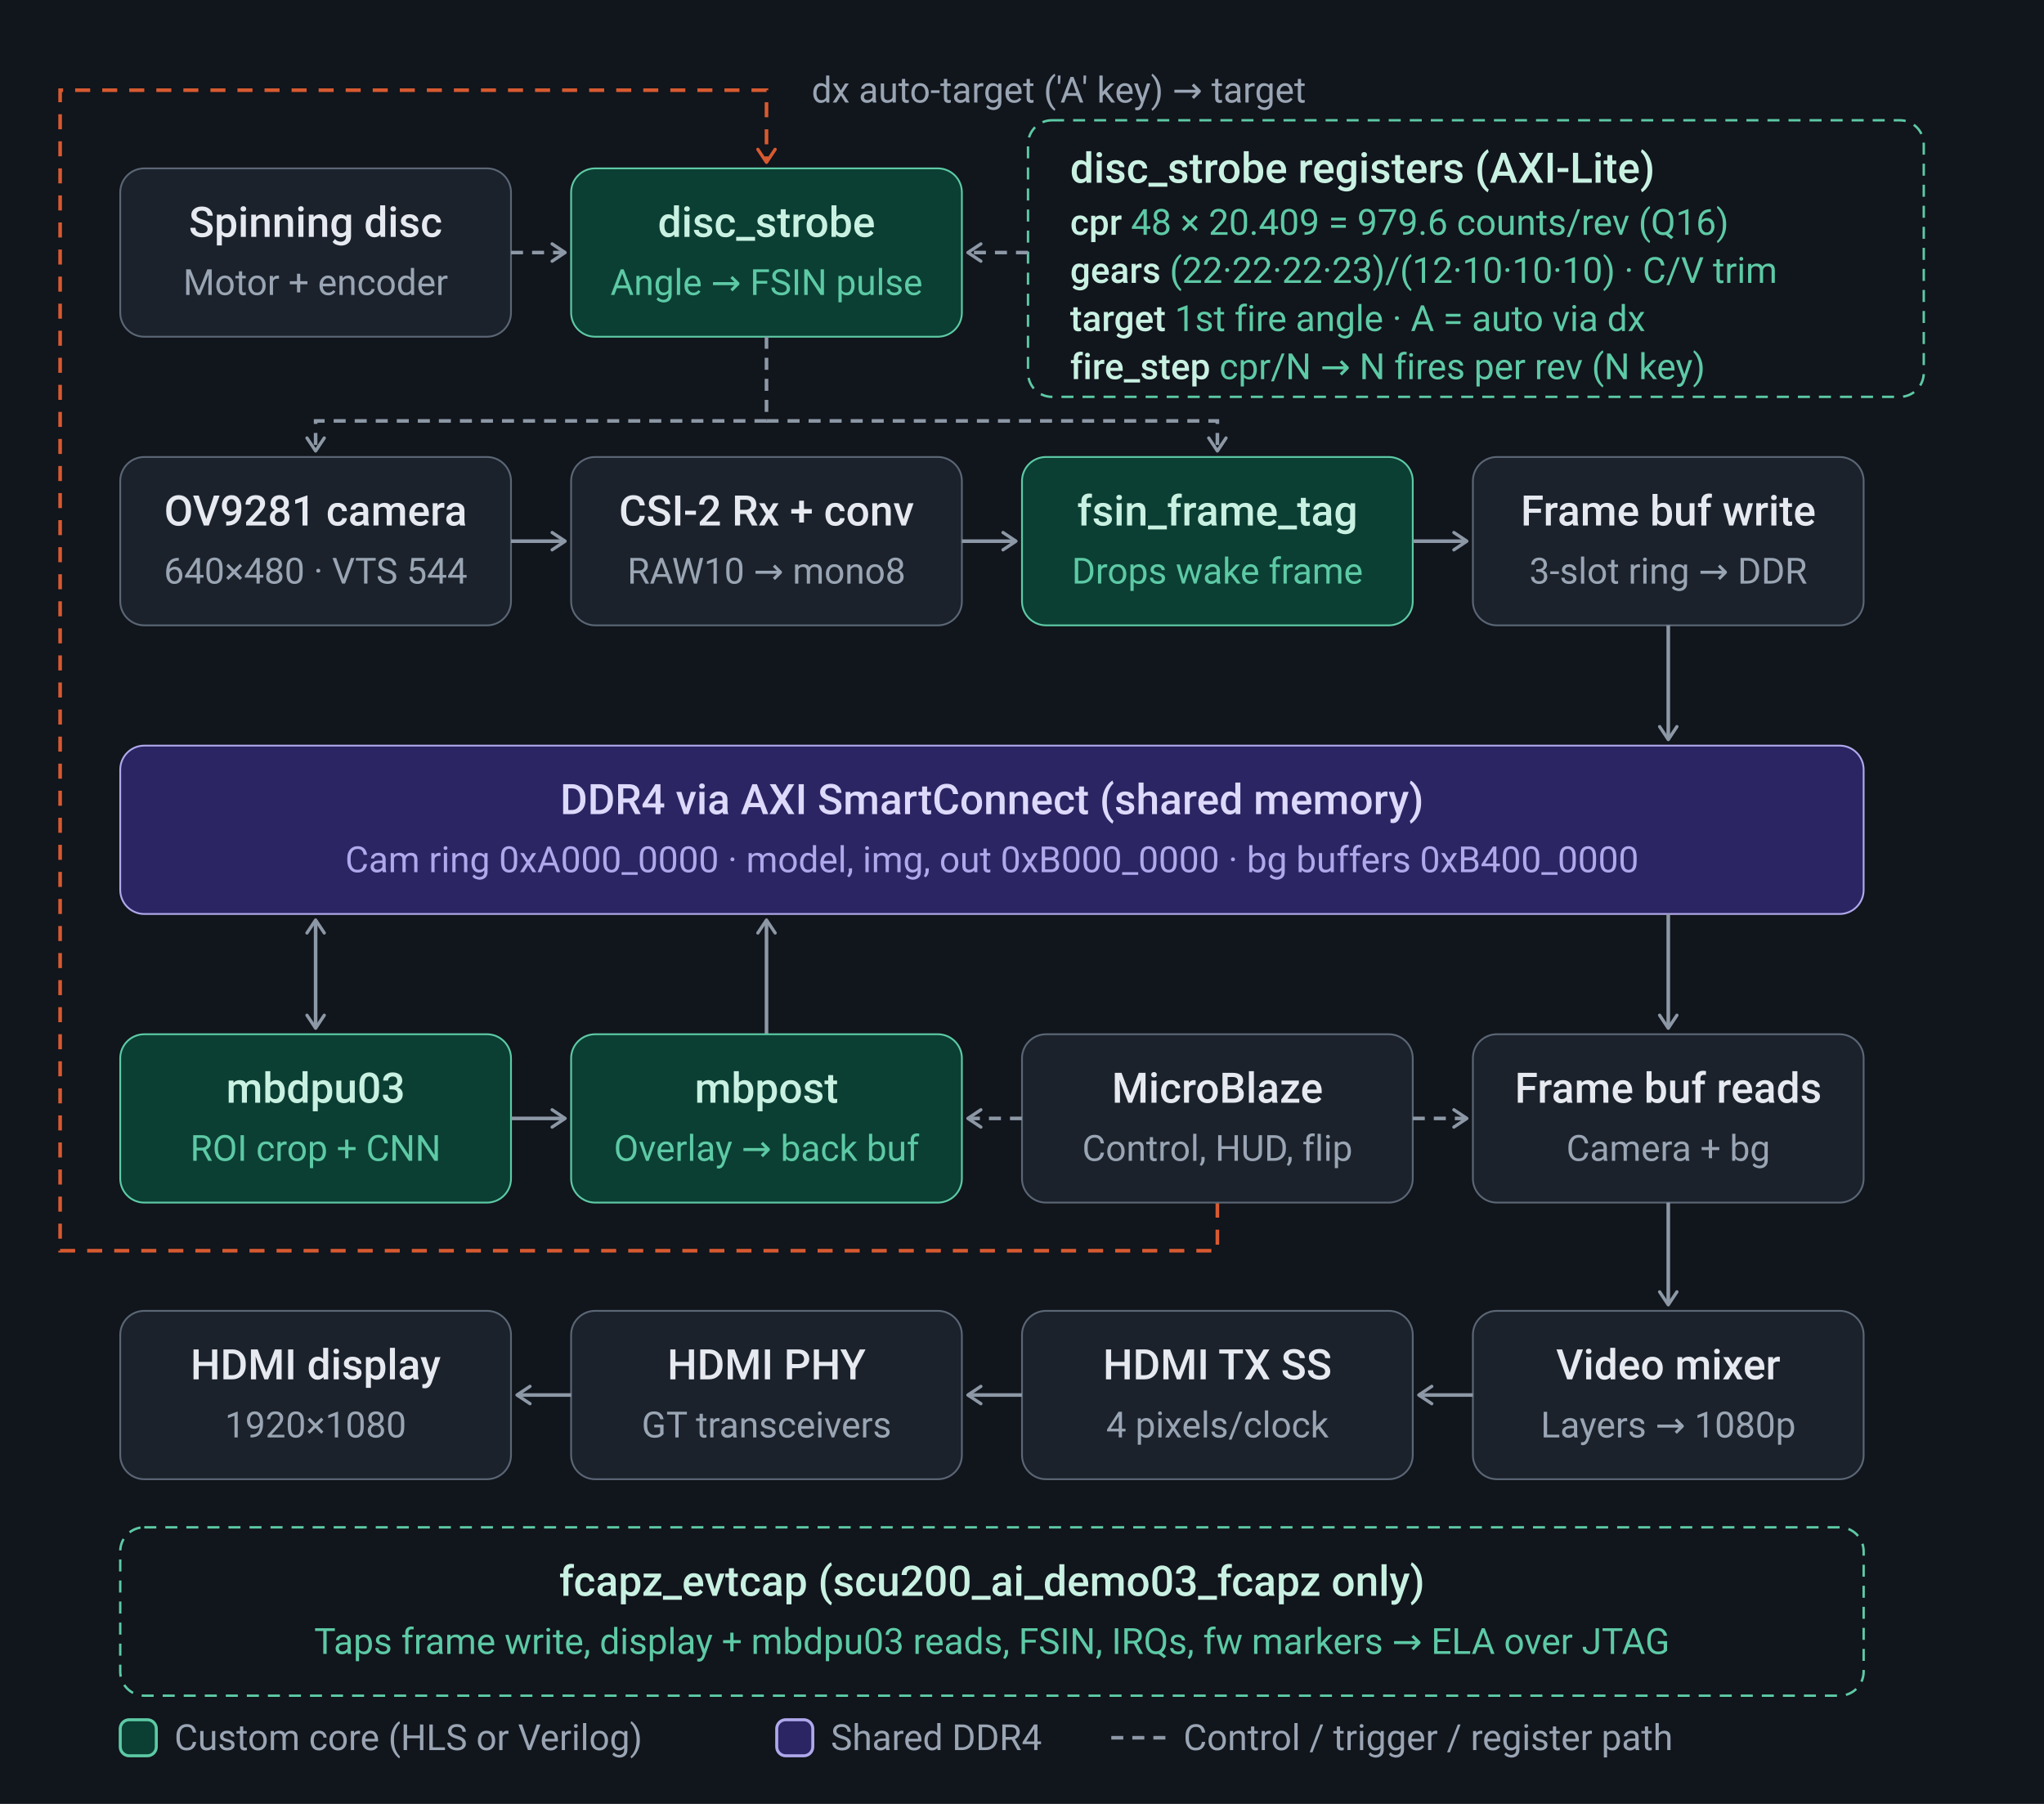
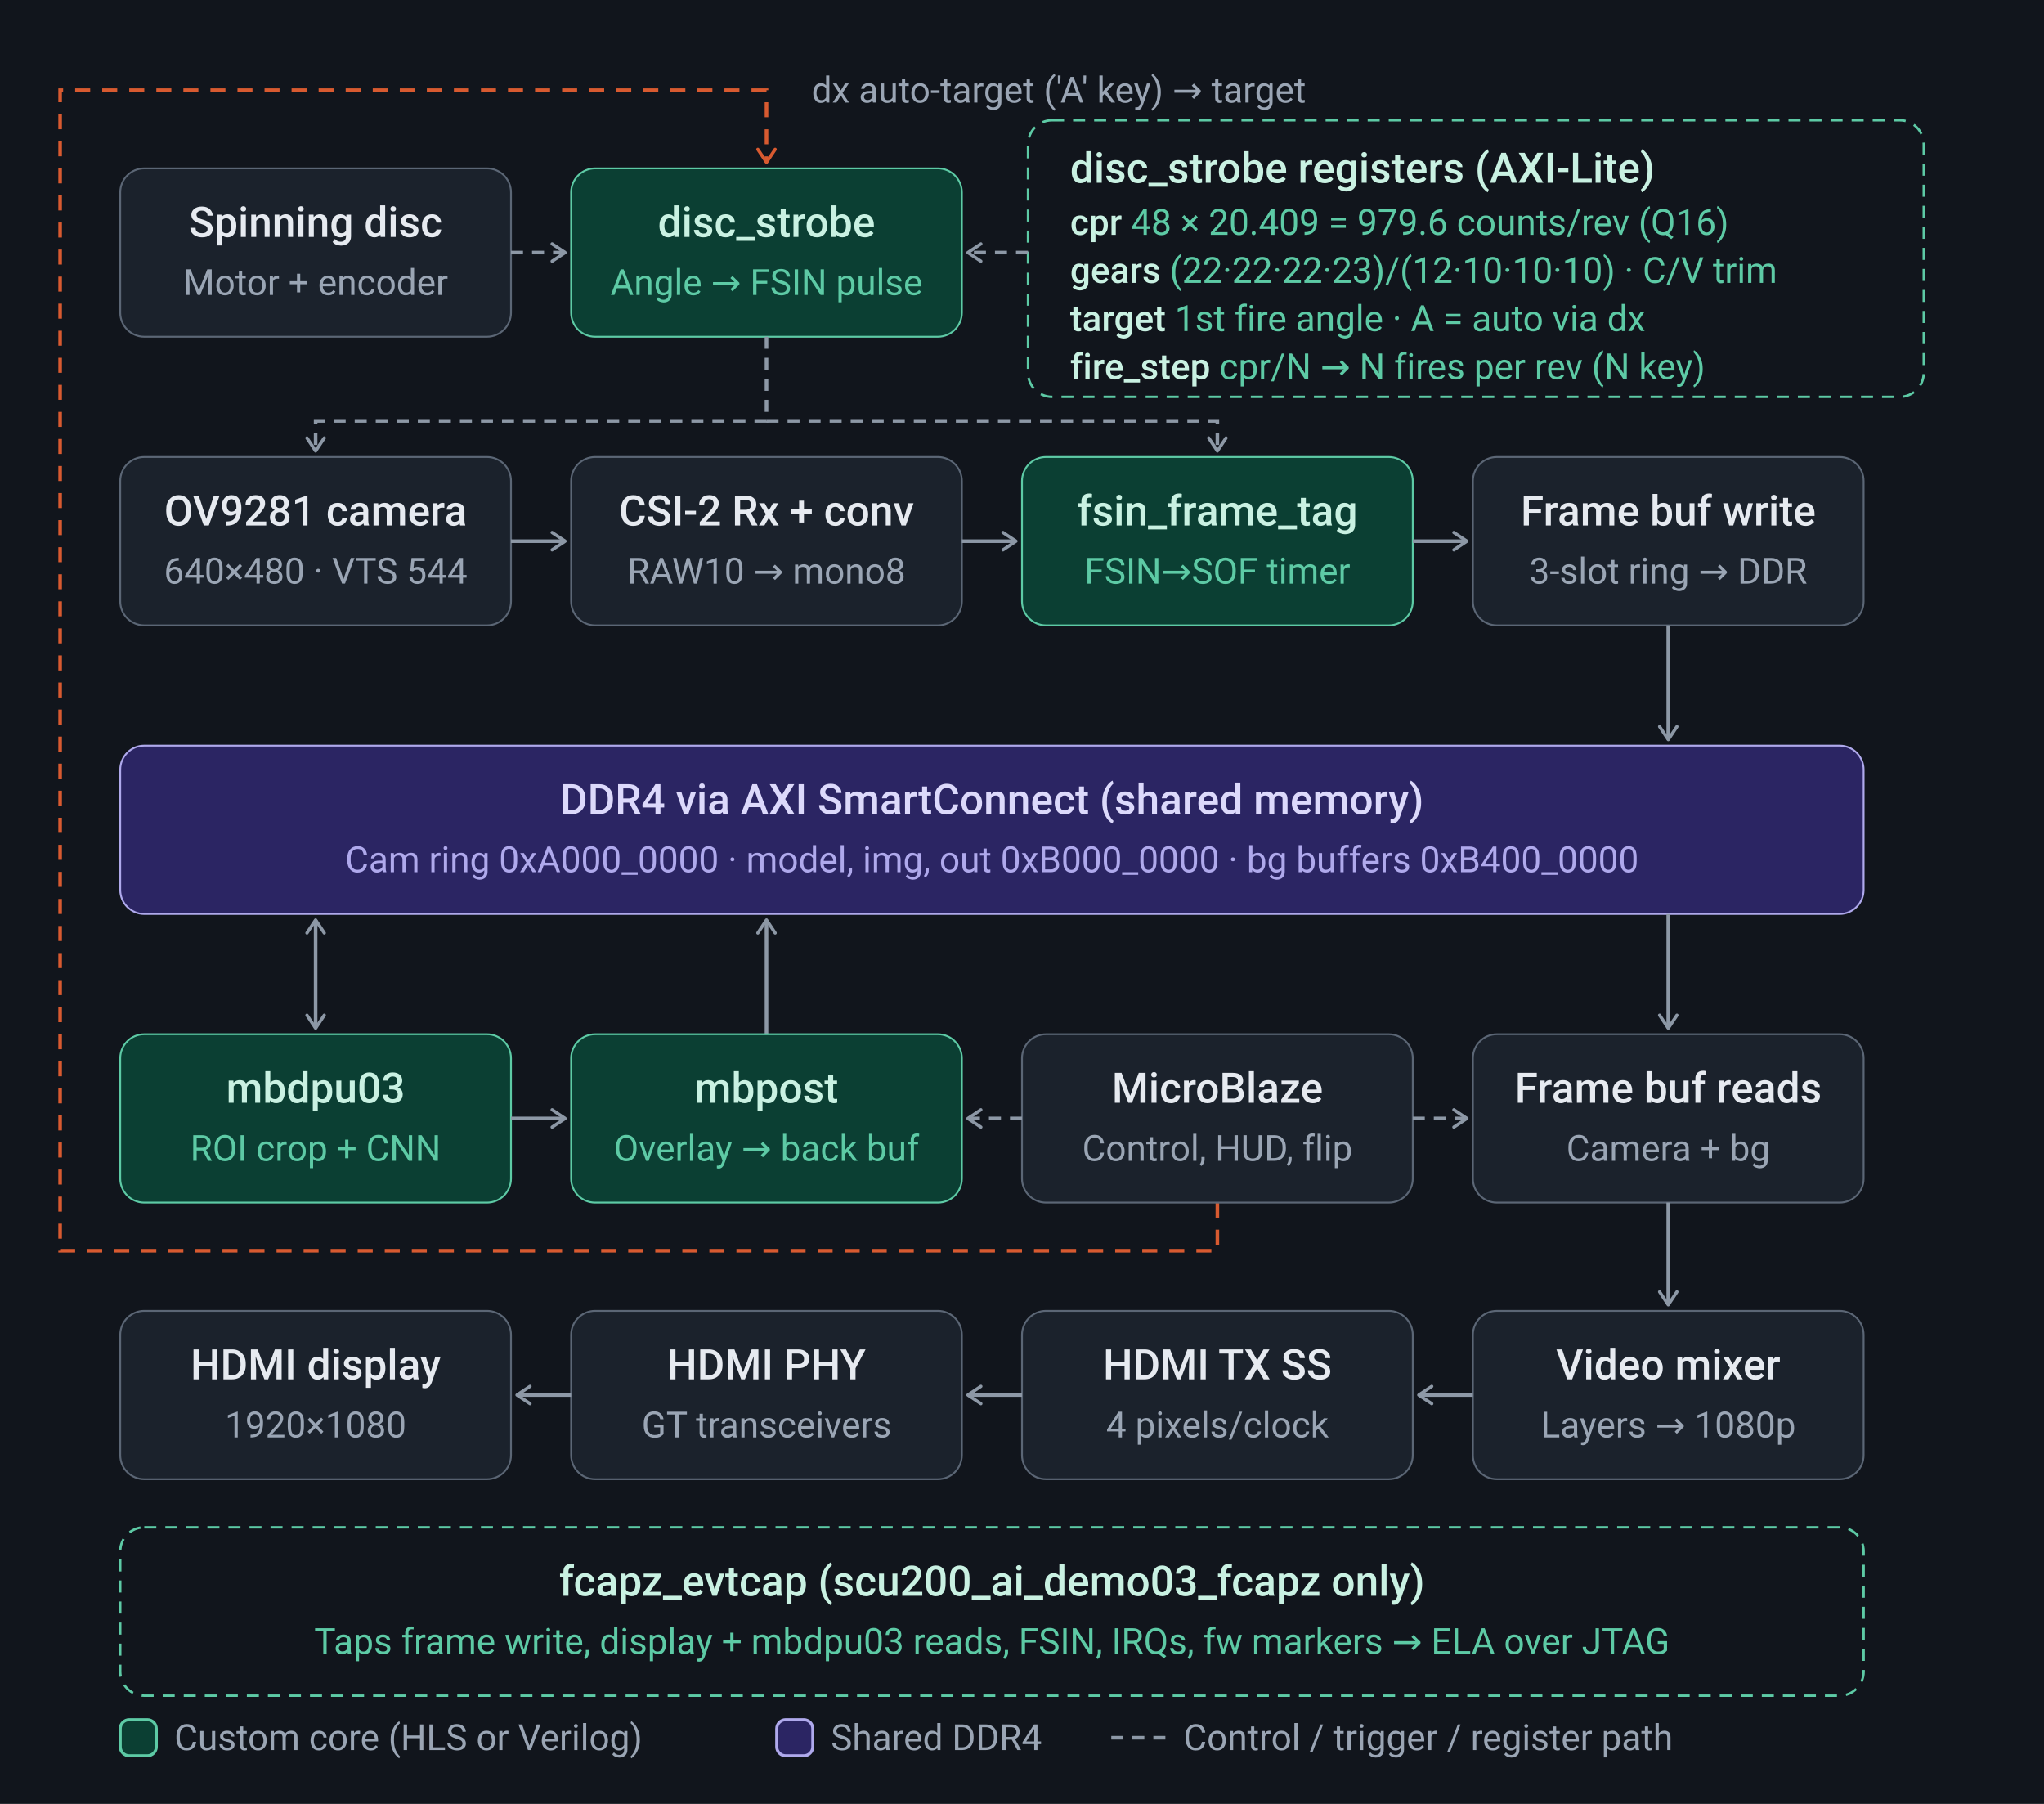
<svg xmlns="http://www.w3.org/2000/svg" viewBox="0 0 680 600" width="1360" height="1200" role="img" aria-label="Data path block diagram of scu200_ai_demo03">
  <style>text{font-family:"Red Hat Text",system-ui,-apple-system,"Segoe UI",Roboto,"DejaVu Sans",sans-serif;fill:#e6eaf0}
.t{font-size:14px;font-weight:500}.s{font-size:12px;fill:#9aa5b4}
.b rect{fill:#1b222c;stroke:#5b6675}
.c rect{fill:#0b3f33;stroke:#5dcaa5}.c .t{fill:#c9f1e2}.c .s{fill:#5dcaa5}
.d rect{fill:#2b2563;stroke:#afa9ec}.d .t{fill:#dcd9fb}.d .s{fill:#afa9ec}
.a{stroke:#8d98a6;stroke-width:1.2;fill:none}
.reg rect{fill:none}.reg .k{font-weight:500;fill:#c9f1e2}
.lg{font-size:12px}</style>
  <rect width="680" height="600" fill="#11151c" />
  <defs>
    <marker id="ar" viewBox="0 0 10 10" refX="8" refY="5" markerWidth="6" markerHeight="6" orient="auto-start-reverse">
      <path d="M2 1L8 5L2 9" fill="none" stroke="context-stroke" stroke-width="1.5" stroke-linecap="round" stroke-linejoin="round" />
    </marker>
  </defs>
  <path d="M405 400 L405 416 L20 416 L20 30 L255 30 L255 54" fill="none" stroke="#d85a30" stroke-width="1.2" stroke-dasharray="5 4" marker-end="url(#ar)" />
  <text class="s" x="270" y="30" dominant-baseline="central">dx auto-target ('A' key) → target</text>
  <g class="b">
    <rect x="40" y="56" width="130" height="56" rx="8" stroke-width="0.6" />
    <text class="t" x="105" y="74" text-anchor="middle" dominant-baseline="central">Spinning disc</text>
    <text class="s" x="105" y="94" text-anchor="middle" dominant-baseline="central">Motor + encoder</text>
  </g>
  <g class="c">
    <rect x="190" y="56" width="130" height="56" rx="8" stroke-width="0.6" />
    <text class="t" x="255" y="74" text-anchor="middle" dominant-baseline="central">disc_strobe</text>
    <text class="s" x="255" y="94" text-anchor="middle" dominant-baseline="central">Angle → FSIN pulse</text>
  </g>
  <line x1="170" y1="84" x2="188" y2="84" class="a" stroke-dasharray="4 3" marker-end="url(#ar)" />
  <g class="c reg">
    <rect x="342" y="40" width="298" height="92" rx="8" stroke-width="0.8" stroke-dasharray="4 3" />
    <text class="t" x="356" y="56" dominant-baseline="central">disc_strobe registers (AXI-Lite)</text>
    <text class="s" x="356" y="74" dominant-baseline="central">
      <tspan class="k">cpr</tspan>  48 × 20.409 = 979.6 counts/rev (Q16)</text>
    <text class="s" x="356" y="90" dominant-baseline="central">
      <tspan class="k">gears</tspan>  (22·22·22·23)/(12·10·10·10) · C/V trim</text>
    <text class="s" x="356" y="106" dominant-baseline="central">
      <tspan class="k">target</tspan>  1st fire angle · A = auto via dx</text>
    <text class="s" x="356" y="122" dominant-baseline="central">
      <tspan class="k">fire_step</tspan>  cpr/N → N fires per rev (N key)</text>
  </g>
  <line x1="342" y1="84" x2="322" y2="84" class="a" stroke-dasharray="4 3" marker-end="url(#ar)" />
  <path d="M255 112 L255 140 L105 140 L105 150" class="a" stroke-dasharray="4 3" marker-end="url(#ar)" />
  <path d="M255 140 L405 140 L405 150" class="a" stroke-dasharray="4 3" marker-end="url(#ar)" />
  <g class="b">
    <rect x="40" y="152" width="130" height="56" rx="8" stroke-width="0.6" />
    <text class="t" x="105" y="170" text-anchor="middle" dominant-baseline="central">OV9281 camera</text>
    <text class="s" x="105" y="190" text-anchor="middle" dominant-baseline="central">640×480 · VTS 544</text>
  </g>
  <g class="b">
    <rect x="190" y="152" width="130" height="56" rx="8" stroke-width="0.6" />
    <text class="t" x="255" y="170" text-anchor="middle" dominant-baseline="central">CSI-2 Rx + conv</text>
    <text class="s" x="255" y="190" text-anchor="middle" dominant-baseline="central">RAW10 → mono8</text>
  </g>
  <g class="c">
    <rect x="340" y="152" width="130" height="56" rx="8" stroke-width="0.6" />
    <text class="t" x="405" y="170" text-anchor="middle" dominant-baseline="central">fsin_frame_tag</text>
-     <text class="s" x="405" y="190" text-anchor="middle" dominant-baseline="central">Drops wake frame</text>
+     <text class="s" x="405" y="190" text-anchor="middle" dominant-baseline="central">FSIN→SOF timer</text>
  </g>
  <g class="b">
    <rect x="490" y="152" width="130" height="56" rx="8" stroke-width="0.6" />
    <text class="t" x="555" y="170" text-anchor="middle" dominant-baseline="central">Frame buf write</text>
    <text class="s" x="555" y="190" text-anchor="middle" dominant-baseline="central">3-slot ring → DDR</text>
  </g>
  <line x1="170" y1="180" x2="188" y2="180" class="a" marker-end="url(#ar)" />
  <line x1="320" y1="180" x2="338" y2="180" class="a" marker-end="url(#ar)" />
  <line x1="470" y1="180" x2="488" y2="180" class="a" marker-end="url(#ar)" />
  <line x1="555" y1="208" x2="555" y2="246" class="a" marker-end="url(#ar)" />
  <g class="d">
    <rect x="40" y="248" width="580" height="56" rx="8" stroke-width="0.6" />
    <text class="t" x="330" y="266" text-anchor="middle" dominant-baseline="central">DDR4 via AXI SmartConnect (shared memory)</text>
    <text class="s" x="330" y="286" text-anchor="middle" dominant-baseline="central">Cam ring 0xA000_0000 · model, img, out 0xB000_0000 · bg buffers 0xB400_0000</text>
  </g>
  <line x1="105" y1="306" x2="105" y2="342" class="a" marker-start="url(#ar)" marker-end="url(#ar)" />
  <line x1="255" y1="344" x2="255" y2="306" class="a" marker-end="url(#ar)" />
  <line x1="555" y1="304" x2="555" y2="342" class="a" marker-end="url(#ar)" />
  <g class="c">
    <rect x="40" y="344" width="130" height="56" rx="8" stroke-width="0.6" />
    <text class="t" x="105" y="362" text-anchor="middle" dominant-baseline="central">mbdpu03</text>
    <text class="s" x="105" y="382" text-anchor="middle" dominant-baseline="central">ROI crop + CNN</text>
  </g>
  <g class="c">
    <rect x="190" y="344" width="130" height="56" rx="8" stroke-width="0.6" />
    <text class="t" x="255" y="362" text-anchor="middle" dominant-baseline="central">mbpost</text>
    <text class="s" x="255" y="382" text-anchor="middle" dominant-baseline="central">Overlay → back buf</text>
  </g>
  <g class="b">
    <rect x="340" y="344" width="130" height="56" rx="8" stroke-width="0.6" />
    <text class="t" x="405" y="362" text-anchor="middle" dominant-baseline="central">MicroBlaze</text>
    <text class="s" x="405" y="382" text-anchor="middle" dominant-baseline="central">Control, HUD, flip</text>
  </g>
  <g class="b">
    <rect x="490" y="344" width="130" height="56" rx="8" stroke-width="0.6" />
    <text class="t" x="555" y="362" text-anchor="middle" dominant-baseline="central">Frame buf reads</text>
    <text class="s" x="555" y="382" text-anchor="middle" dominant-baseline="central">Camera + bg</text>
  </g>
  <line x1="170" y1="372" x2="188" y2="372" class="a" marker-end="url(#ar)" />
  <line x1="340" y1="372" x2="322" y2="372" class="a" stroke-dasharray="4 3" marker-end="url(#ar)" />
  <line x1="470" y1="372" x2="488" y2="372" class="a" stroke-dasharray="4 3" marker-end="url(#ar)" />
  <g class="b">
    <rect x="490" y="436" width="130" height="56" rx="8" stroke-width="0.6" />
    <text class="t" x="555" y="454" text-anchor="middle" dominant-baseline="central">Video mixer</text>
    <text class="s" x="555" y="474" text-anchor="middle" dominant-baseline="central">Layers → 1080p</text>
  </g>
  <g class="b">
    <rect x="340" y="436" width="130" height="56" rx="8" stroke-width="0.6" />
    <text class="t" x="405" y="454" text-anchor="middle" dominant-baseline="central">HDMI TX SS</text>
    <text class="s" x="405" y="474" text-anchor="middle" dominant-baseline="central">4 pixels/clock</text>
  </g>
  <g class="b">
    <rect x="190" y="436" width="130" height="56" rx="8" stroke-width="0.6" />
    <text class="t" x="255" y="454" text-anchor="middle" dominant-baseline="central">HDMI PHY</text>
    <text class="s" x="255" y="474" text-anchor="middle" dominant-baseline="central">GT transceivers</text>
  </g>
  <g class="b">
    <rect x="40" y="436" width="130" height="56" rx="8" stroke-width="0.6" />
    <text class="t" x="105" y="454" text-anchor="middle" dominant-baseline="central">HDMI display</text>
    <text class="s" x="105" y="474" text-anchor="middle" dominant-baseline="central">1920×1080</text>
  </g>
  <line x1="555" y1="400" x2="555" y2="434" class="a" marker-end="url(#ar)" />
  <line x1="490" y1="464" x2="472" y2="464" class="a" marker-end="url(#ar)" />
  <line x1="340" y1="464" x2="322" y2="464" class="a" marker-end="url(#ar)" />
  <line x1="190" y1="464" x2="172" y2="464" class="a" marker-end="url(#ar)" />
  <g class="c reg">
    <rect x="40" y="508" width="580" height="56" rx="8" stroke-width="0.8" stroke-dasharray="4 3" />
    <text class="t" x="330" y="526" text-anchor="middle" dominant-baseline="central">fcapz_evtcap (scu200_ai_demo03_fcapz only)</text>
    <text class="s" x="330" y="546" text-anchor="middle" dominant-baseline="central">Taps frame write, display + mbdpu03 reads, FSIN, IRQs, fw markers → ELA over JTAG</text>
  </g>
  <g transform="translate(0,570)">
    <rect x="40" y="2" width="12" height="12" rx="3" fill="#0b3f33" stroke="#5dcaa5" />
    <text class="s" x="58" y="8" dominant-baseline="central">Custom core (HLS or Verilog)</text>
    <rect x="258.4" y="2" width="12" height="12" rx="3" fill="#2b2563" stroke="#afa9ec" />
    <text class="s" x="276.4" y="8" dominant-baseline="central">Shared DDR4</text>
    <line x1="369.7" y1="8" x2="387.7" y2="8" class="a" stroke-dasharray="4 3" />
    <text class="s" x="393.7" y="8" dominant-baseline="central">Control / trigger / register path</text>
  </g>
</svg>
